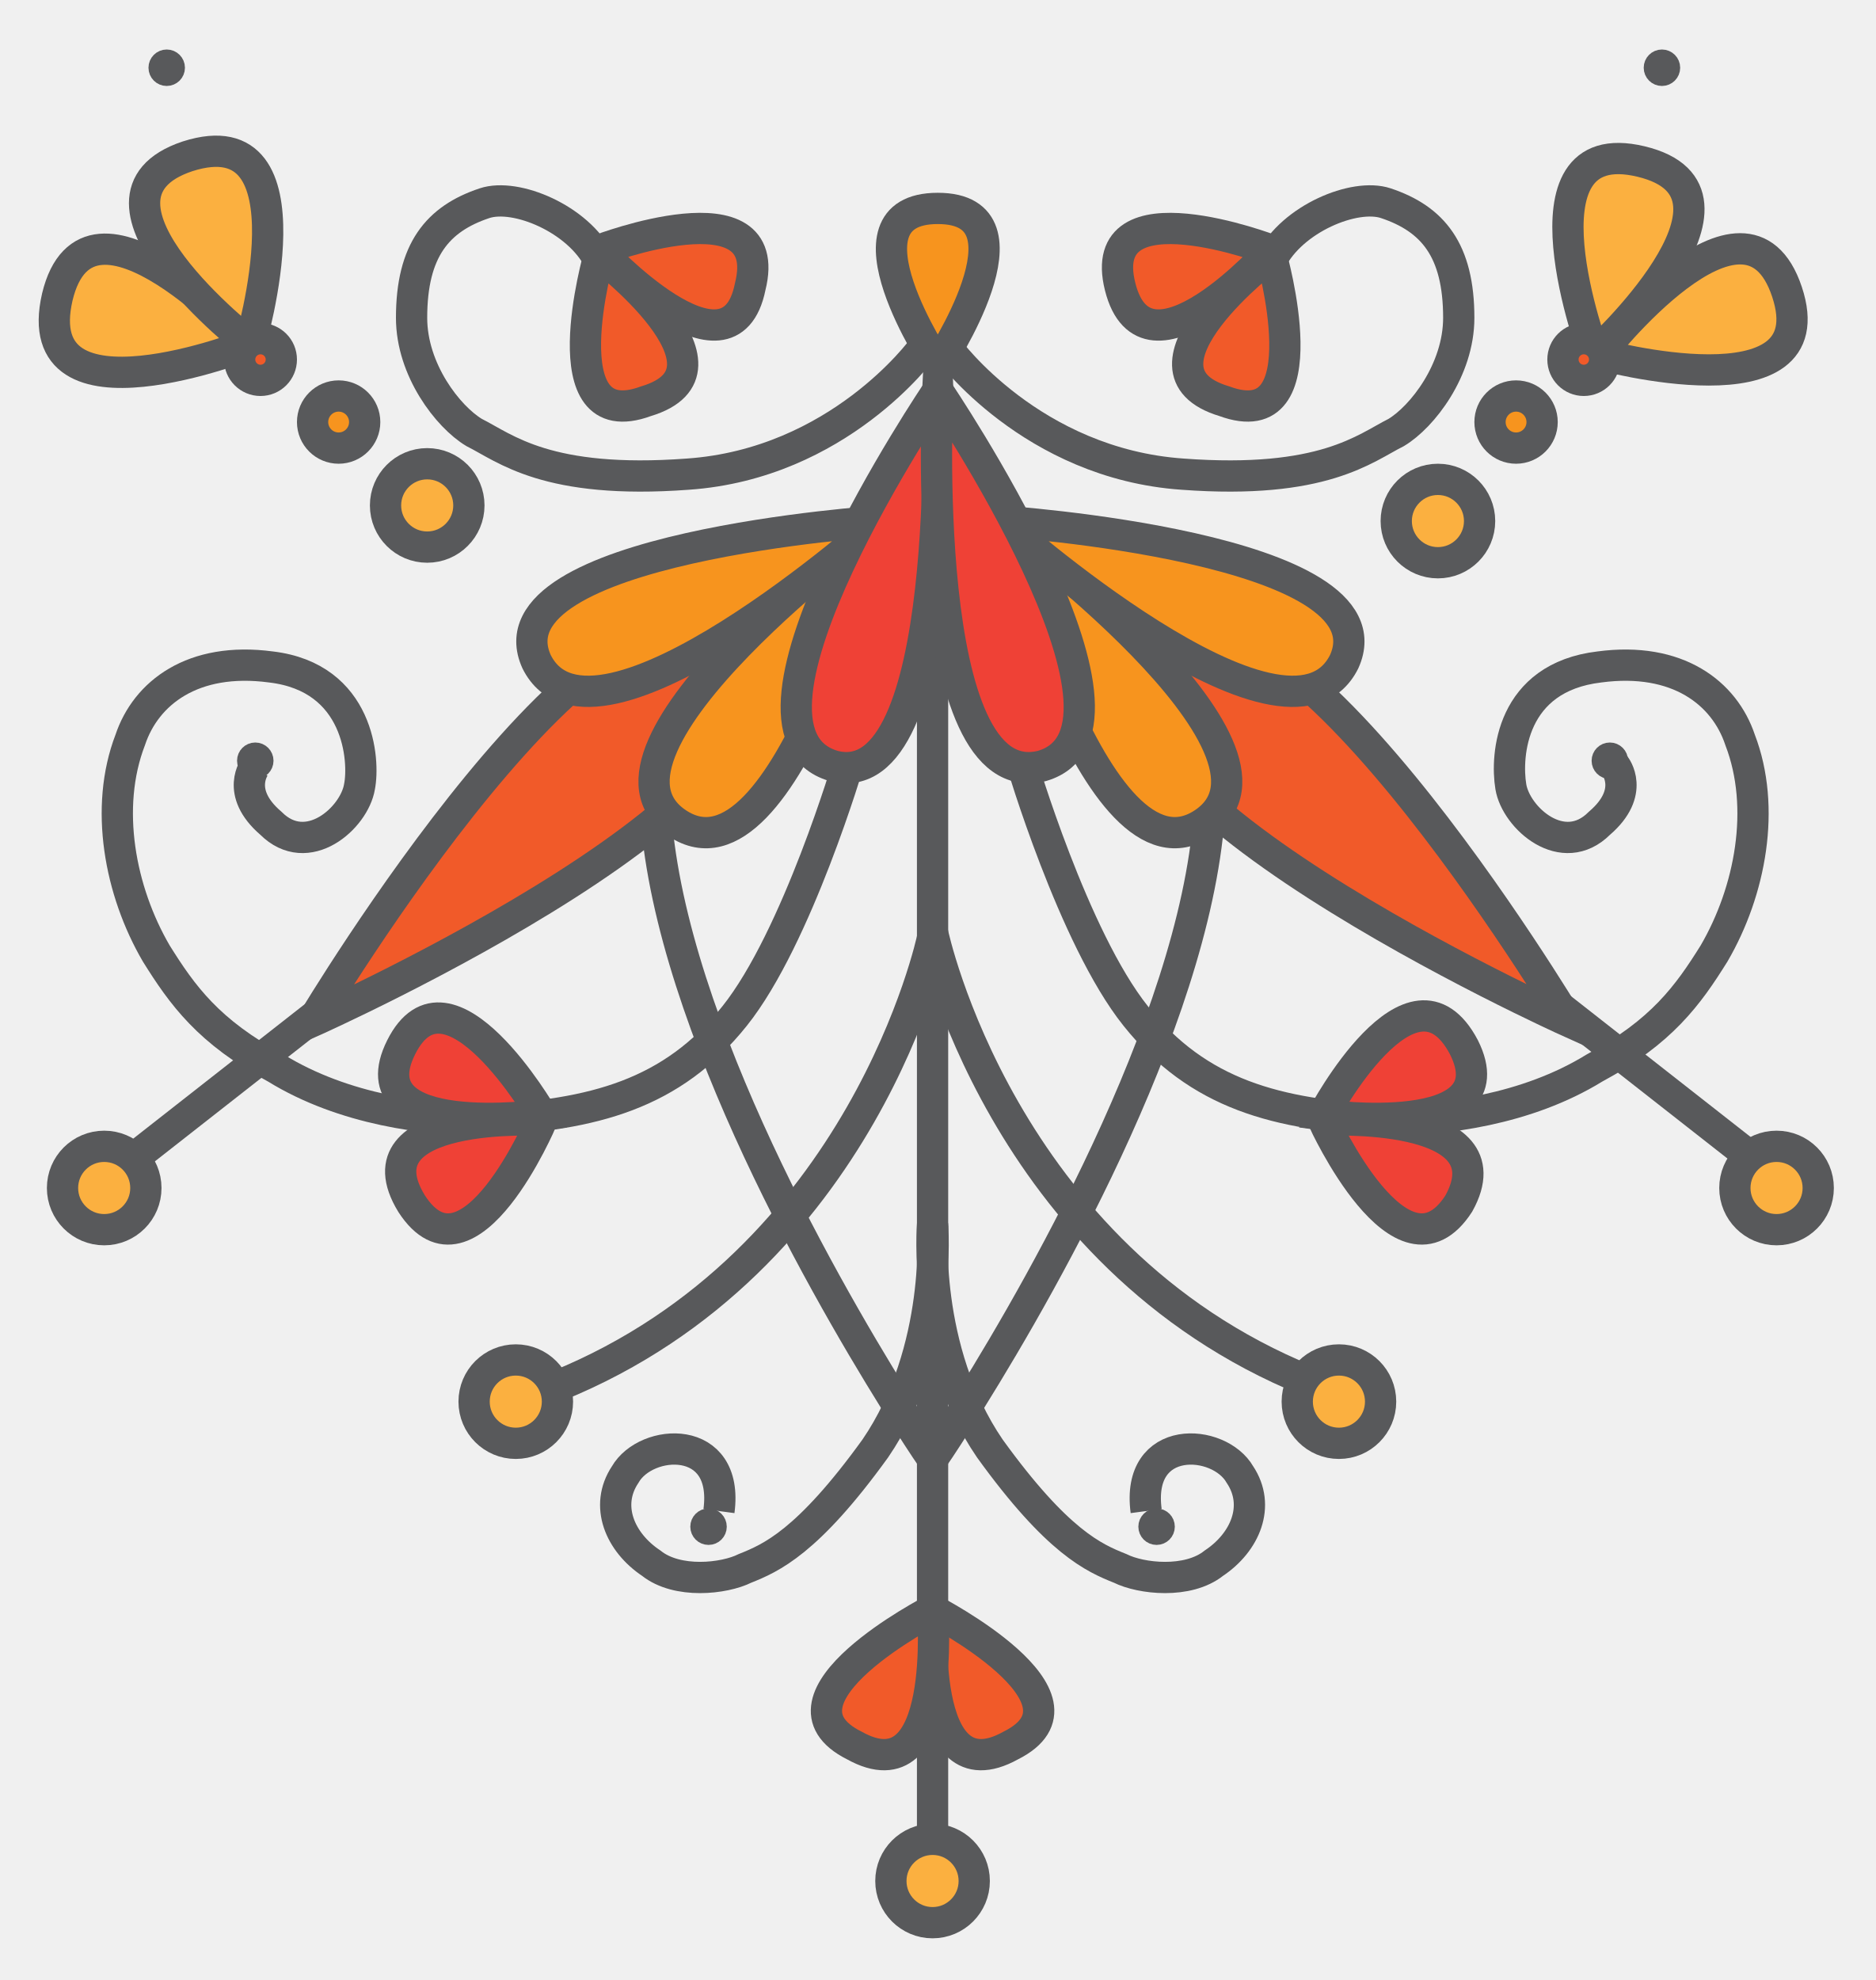
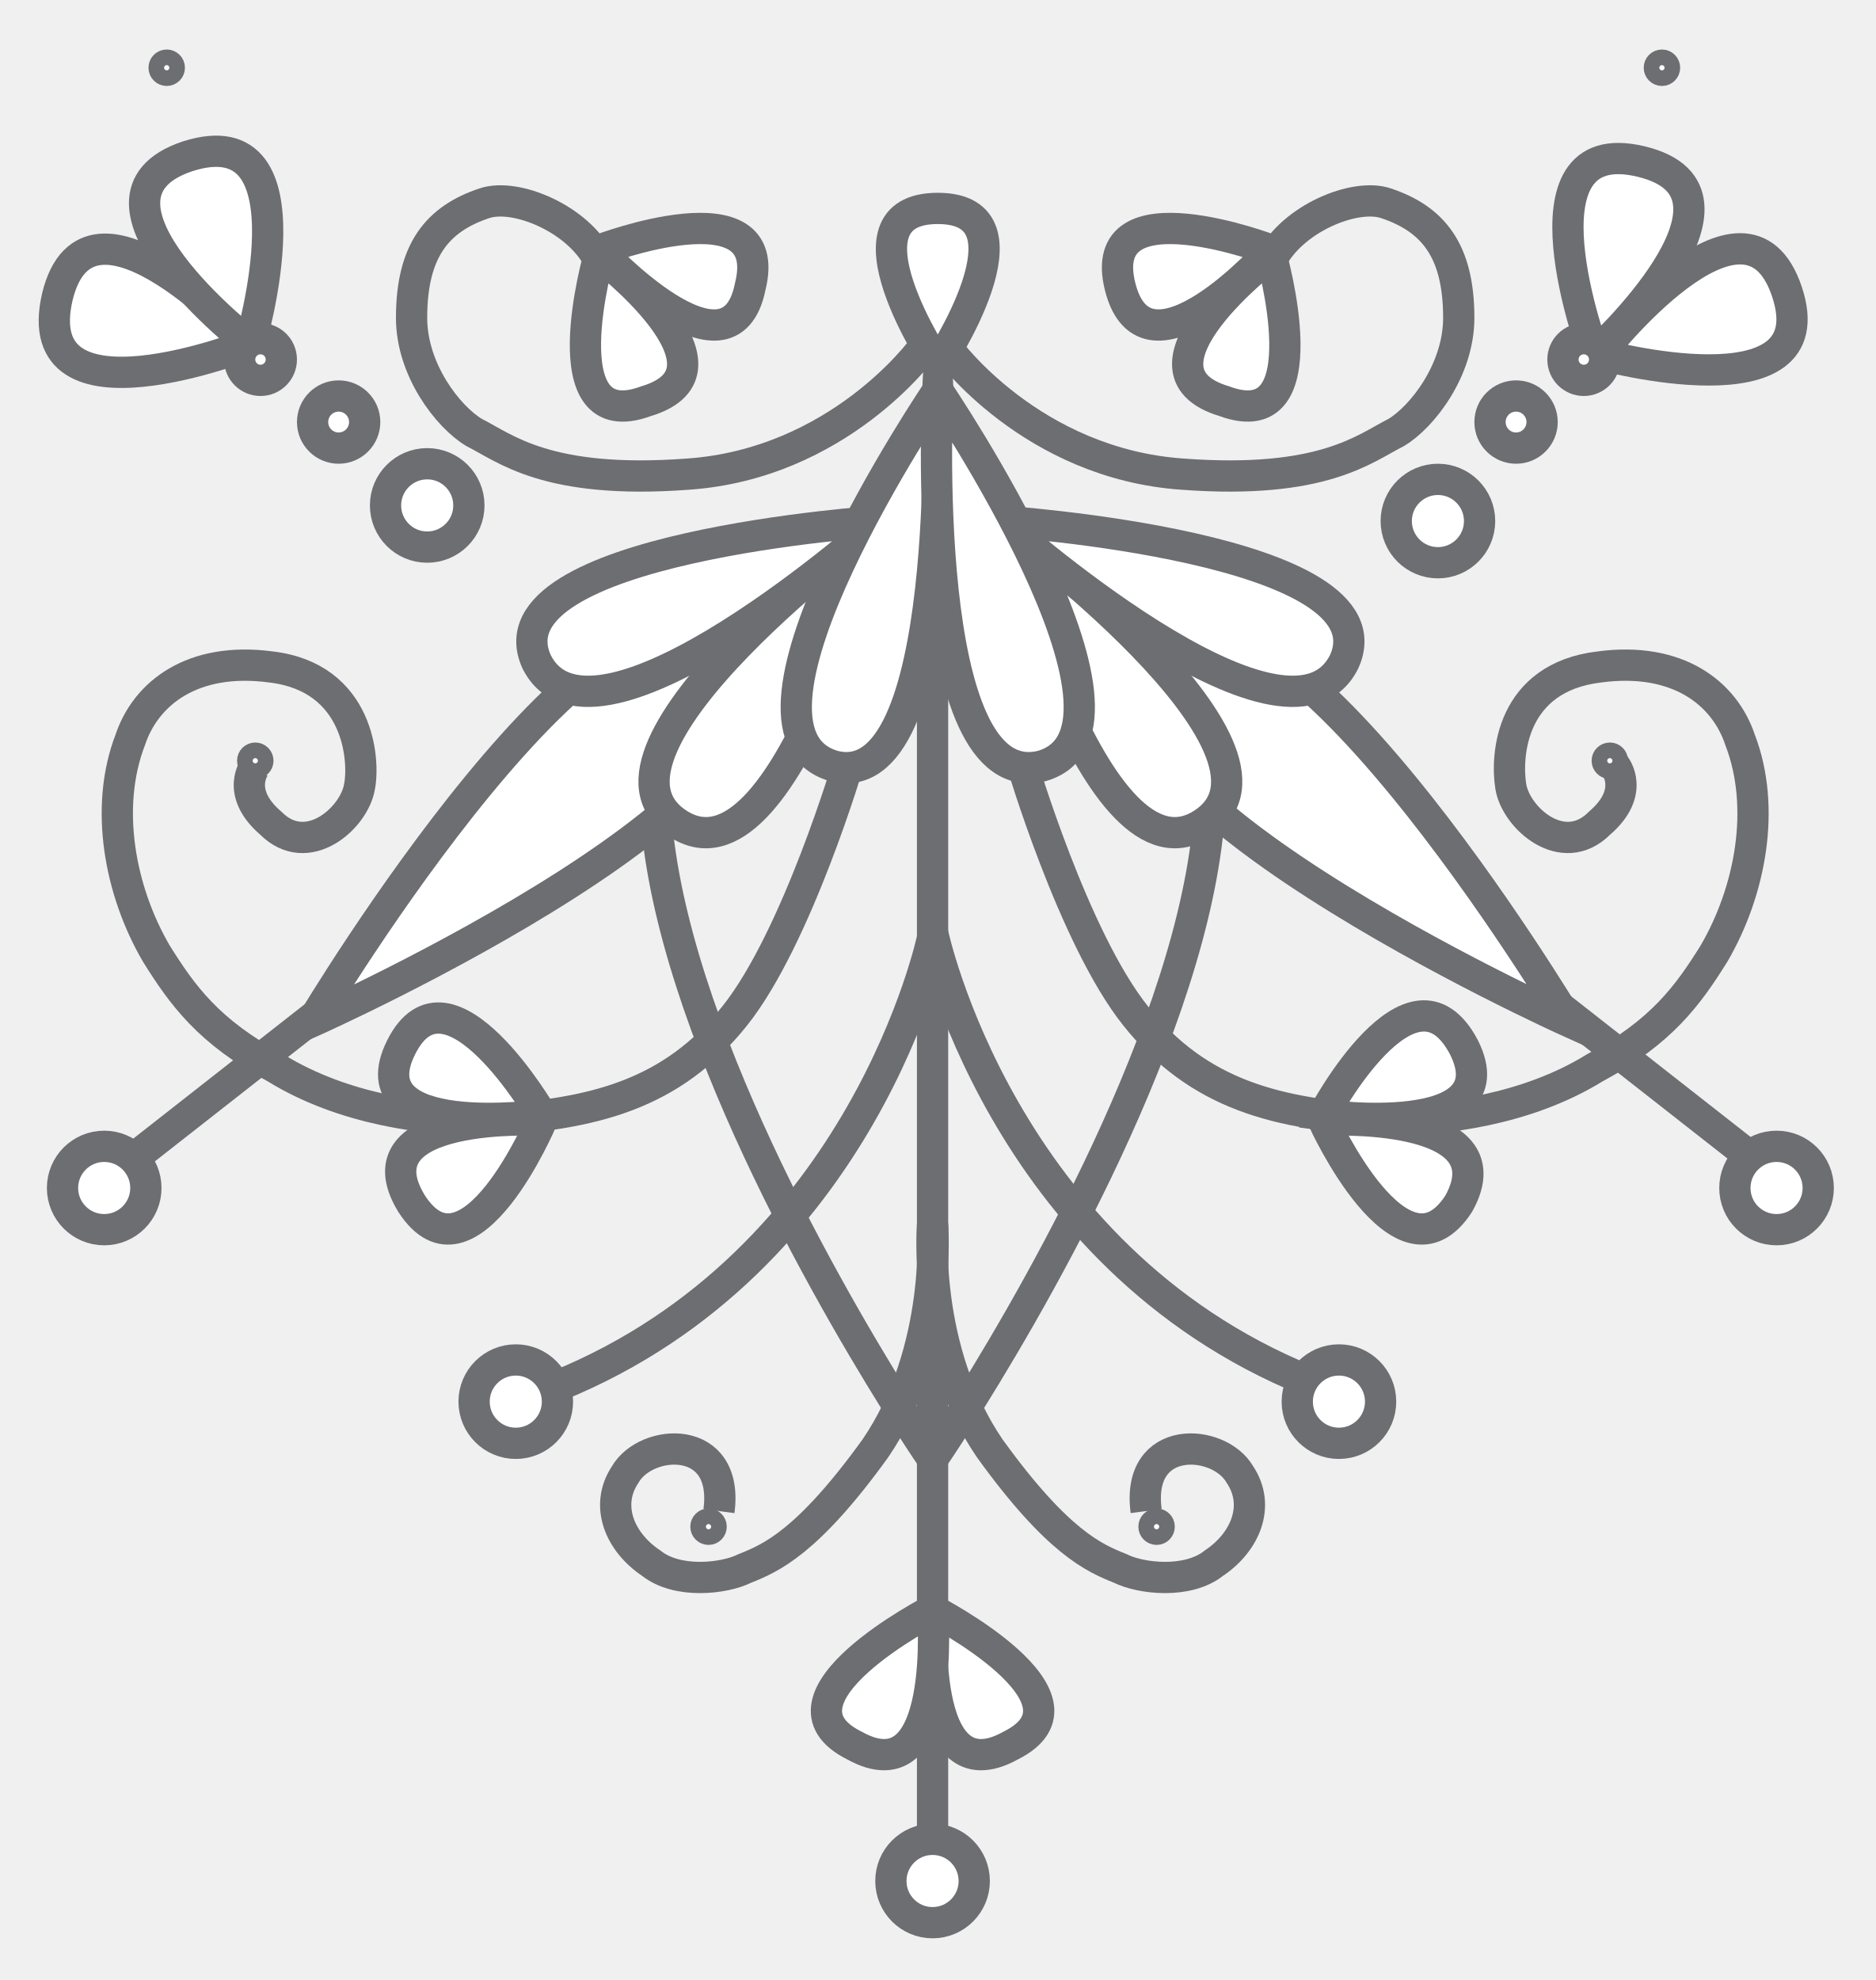
<svg xmlns="http://www.w3.org/2000/svg" width="100%" height="100%" viewBox="0 0 36 38" preserveAspectRatio="xMidYMid meet">
-   <style>.a{fill:none;stroke-width:0.6;stroke:#58595B;}.b{fill:#F15A29;stroke-width:0.6;stroke:#58595B;}.c{fill:#F7941E;stroke-width:0.6;stroke:#58595B;}.d{fill:#FBB040;stroke-width:0.6;stroke:#58595B;}.e{fill:#EF4136;stroke-width:0.6;stroke:#58595B;}.f{fill:#58595B;stroke-width:0.3;stroke:#58595B;}</style>
+   <style>.a{fill:none;stroke-width:0.6;stroke:#6d6e71;}.b{fill:#fff;stroke-width:0.6;stroke:#6d6e71;}.c{fill:#fff;stroke-width:0.6;stroke:#6d6e71;}.d{fill:#fff;stroke-width:0.6;stroke:#6d6e71;}.e{fill:#fff;stroke-width:0.6;stroke:#6d6e71;}.f{fill:#fff;stroke-width:0.3;stroke:#6d6e71;}</style>
  <path d="M17.9 28c0 0 12-17.5 0-17.5C5.9 10.5 17.9 28 17.9 28z" class="a" />
  <path d="M30.1 19.6c0 0-5.8-9.7-8-7.1C19.9 15 30.1 19.6 30.1 19.6z" class="b" />
  <path d="M19.2 10c0 0 1.8 7.2 3.9 5.8C25.2 14.4 19.2 10 19.2 10z" class="c" />
  <path d="M19.2 10c0 0 7.6 0.5 6.6 2.7C24.7 14.9 19.2 10 19.2 10z" class="c" />
  <circle cx="34.1" cy="22.8" r="0.8" class="d" />
  <line x1="29.9" y1="19.3" x2="33.6" y2="22.2" class="a" />
  <circle cx="25.7" cy="26.9" r="0.8" class="d" />
  <circle cx="9.9" cy="26.9" r="0.8" class="d" />
  <path d="M6 19.6c0 0 5.8-9.7 8-7.1C16.3 15 6 19.6 6 19.6z" class="b" />
  <path d="M16.9 10c0 0-1.8 7.2-3.9 5.8S16.9 10 16.9 10z" class="c" />
  <path d="M16.9 10c0 0-7.6 0.5-6.6 2.7C11.4 14.9 16.9 10 16.9 10z" class="c" />
  <circle cx="2" cy="22.8" r="0.8" class="d" />
  <line x1="6.3" y1="19.3" x2="2.6" y2="22.2" class="a" />
  <line x1="17.9" y1="35.6" x2="17.9" y2="10.5" class="a" />
  <path d="M18 7c0 0 2-3 0-3C16 4 18 7 18 7z" class="c" />
  <path d="M18 7.5c0 0-4.4 6.5-2 7.2C18.3 15.3 18 7.5 18 7.5z" class="e" />
  <path d="M18 7.5c0 0 4.4 6.5 2 7.2C17.6 15.3 18 7.5 18 7.5z" class="e" />
  <circle cx="17.9" cy="36.1" r="0.8" class="d" />
  <path d="M17.9 30.9c0 0-0.3 3.6 1.5 2.6C21.2 32.6 17.9 30.9 17.9 30.9z" class="b" />
  <path d="M17.9 30.9c0 0 0.3 3.6-1.5 2.6C14.6 32.6 17.9 30.9 17.9 30.9z" class="b" />
  <path d="M17.7 6.7c0 0-1.6 2.2-4.5 2.4 -2.7 0.2-3.5-0.5-4.1-0.8 -0.5-0.3-1.2-1.2-1.2-2.2 0-1.3 0.5-1.9 1.4-2.2 0.6-0.2 1.8 0.3 2.2 1.1" class="a" />
  <path d="M11.5 4.8c0 0 2.5 2.7 2.9 0.7C14.9 3.5 11.5 4.8 11.5 4.8z" class="b" />
  <path d="M11.5 4.9c0 0 2.9 2.2 0.9 2.8C10.5 8.4 11.5 4.9 11.5 4.9z" class="b" />
  <path d="M18.2 6.7c0 0 1.6 2.2 4.5 2.4 2.7 0.2 3.5-0.5 4.1-0.8 0.5-0.3 1.2-1.2 1.2-2.2 0-1.3-0.5-1.9-1.4-2.2 -0.6-0.2-1.8 0.3-2.2 1.1" class="a" />
  <path d="M24.4 4.8c0 0-2.4 2.7-2.9 0.7C21 3.5 24.4 4.8 24.4 4.8z" class="b" />
  <path d="M24.4 4.9c0 0-2.9 2.2-0.9 2.8C25.4 8.4 24.4 4.9 24.4 4.9z" class="b" />
  <path d="M10.4 21.5c0 0-3.6-0.2-2.5 1.6C9 24.8 10.4 21.5 10.4 21.5z" class="e" />
  <path d="M10.4 21.4c0 0-3.6 0.5-2.7-1.3S10.4 21.4 10.4 21.4z" class="e" />
  <path d="M16.3 14.6c0 0-1 3.4-2.2 4.9 -1.2 1.5-2.7 1.9-4.8 2 -1.1 0-2.7-0.2-4-1 -1.3-0.7-1.8-1.4-2.3-2.2 -0.7-1.2-1-2.8-0.5-4.1 0.3-0.9 1.2-1.6 2.7-1.4 1.7 0.2 1.8 1.8 1.7 2.3 -0.1 0.6-1 1.4-1.7 0.7 -0.7-0.6-0.3-1.1-0.3-1.1" class="a" />
  <circle cx="4.9" cy="14.6" r="0.2" class="f" />
  <path d="M25.4 21.5c0 0 3.6-0.2 2.6 1.6C26.9 24.8 25.4 21.5 25.4 21.5z" class="e" />
  <path d="M25.4 21.4c0 0 3.6 0.5 2.7-1.3C27.1 18.2 25.4 21.4 25.4 21.4z" class="e" />
  <path d="M19.6 14.6c0 0 1 3.4 2.2 4.9 1.2 1.5 2.7 1.9 4.8 2 1.1 0 2.7-0.2 4-1 1.3-0.7 1.8-1.4 2.3-2.2 0.7-1.2 1-2.8 0.5-4.1 -0.3-0.9-1.2-1.6-2.7-1.4 -1.7 0.2-1.8 1.7-1.7 2.3 0.1 0.6 1 1.4 1.7 0.7 0.7-0.6 0.3-1.1 0.3-1.1" class="a" />
  <circle cx="30.9" cy="14.6" r="0.2" class="f" />
  <path d="M4.8 6.6c0 0-3.1-3.4-3.7-0.9C0.5 8.3 4.8 6.6 4.8 6.6z" class="d" />
  <path d="M4.8 6.6c0 0-3.6-2.8-1.2-3.6C6.1 2.2 4.8 6.6 4.8 6.6z" class="d" />
  <path d="M30.6 6.8c0 0 3.4-3.1 0.9-3.7C29 2.5 30.6 6.8 30.6 6.8z" class="d" />
  <path d="M30.7 6.8c0 0 2.8-3.6 3.6-1.2C35.1 8 30.7 6.8 30.7 6.8z" class="d" />
  <circle cx="8.2" cy="9.7" r="0.8" class="d" />
  <circle cx="27.6" cy="10" r="0.8" class="d" />
  <circle cx="5" cy="6.9" r="0.4" class="b" />
  <circle cx="6.5" cy="8.1" r="0.5" class="c" />
  <circle cx="29.1" cy="8.1" r="0.5" class="c" />
  <circle cx="30.4" cy="6.9" r="0.4" class="b" />
  <circle cx="13.6" cy="29.3" r="0.2" class="f" />
  <path d="M17.9 23.5c0 0 0.2 2.4-1.1 4.3 -1.3 1.8-2 2.1-2.5 2.3 -0.4 0.2-1.3 0.3-1.8-0.1 -0.6-0.4-0.9-1.1-0.5-1.7 0.4-0.7 2-0.8 1.8 0.7" class="a" />
  <circle cx="22.2" cy="29.3" r="0.2" class="f" />
  <path d="M17.9 23.5c0 0-0.2 2.4 1.1 4.3 1.3 1.8 2 2.1 2.5 2.3 0.4 0.2 1.3 0.3 1.8-0.1 0.6-0.4 0.9-1.1 0.5-1.7 -0.4-0.7-2-0.8-1.8 0.7" class="a" />
  <path d="M17.9 18c0 0-1.3 6.2-7.2 8.6" class="a" />
  <path d="M17.9 17.9c0 0 1.3 6.2 7.2 8.6" class="a" />
  <circle cx="31.9" cy="1.3" r="0.2" class="f" />
  <circle cx="3.2" cy="1.3" r="0.2" class="f" />
</svg>
